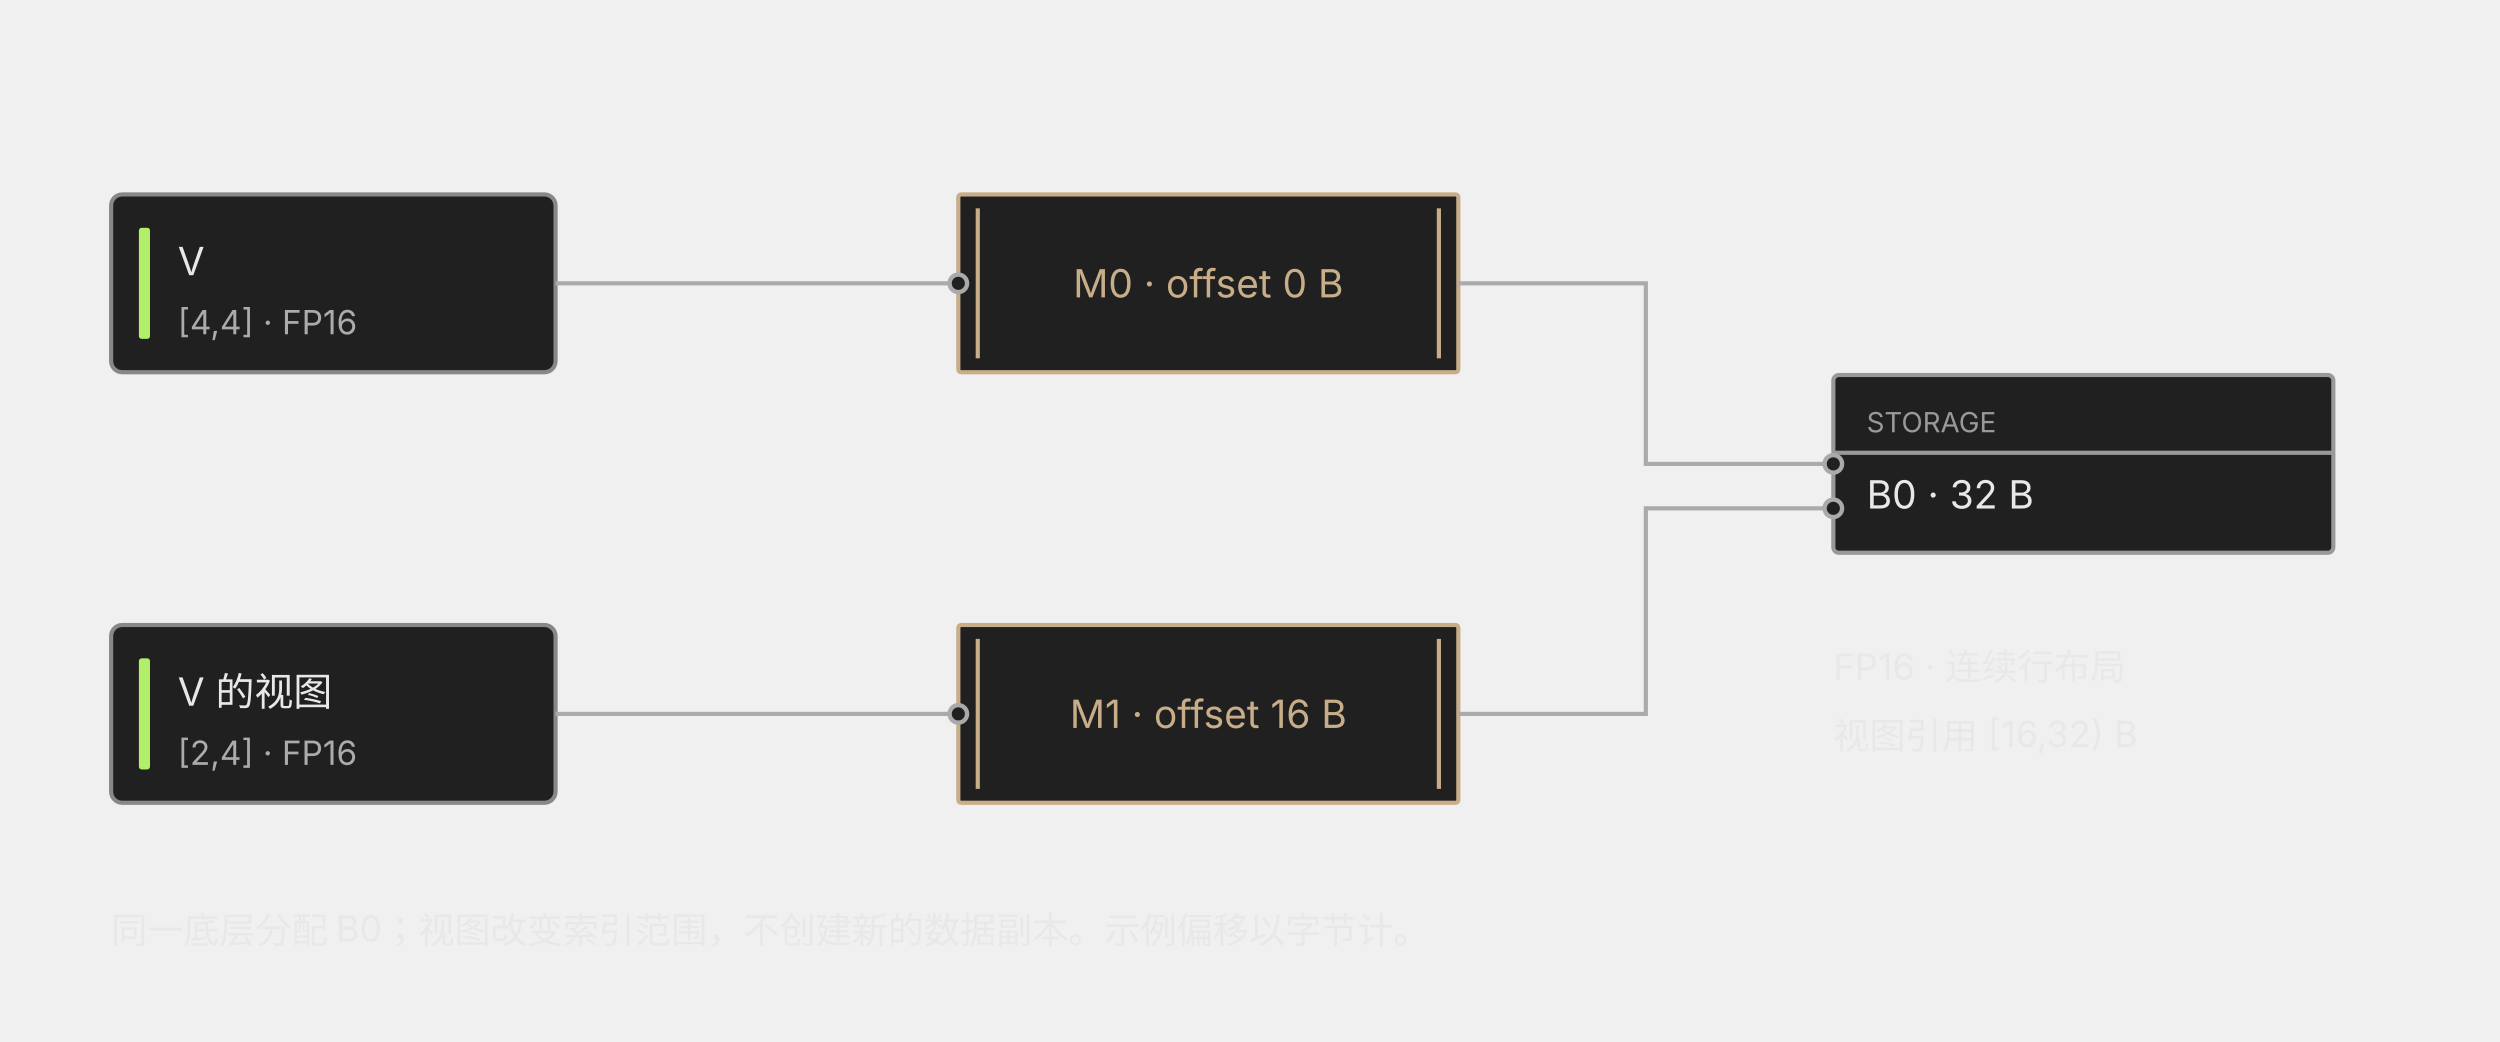
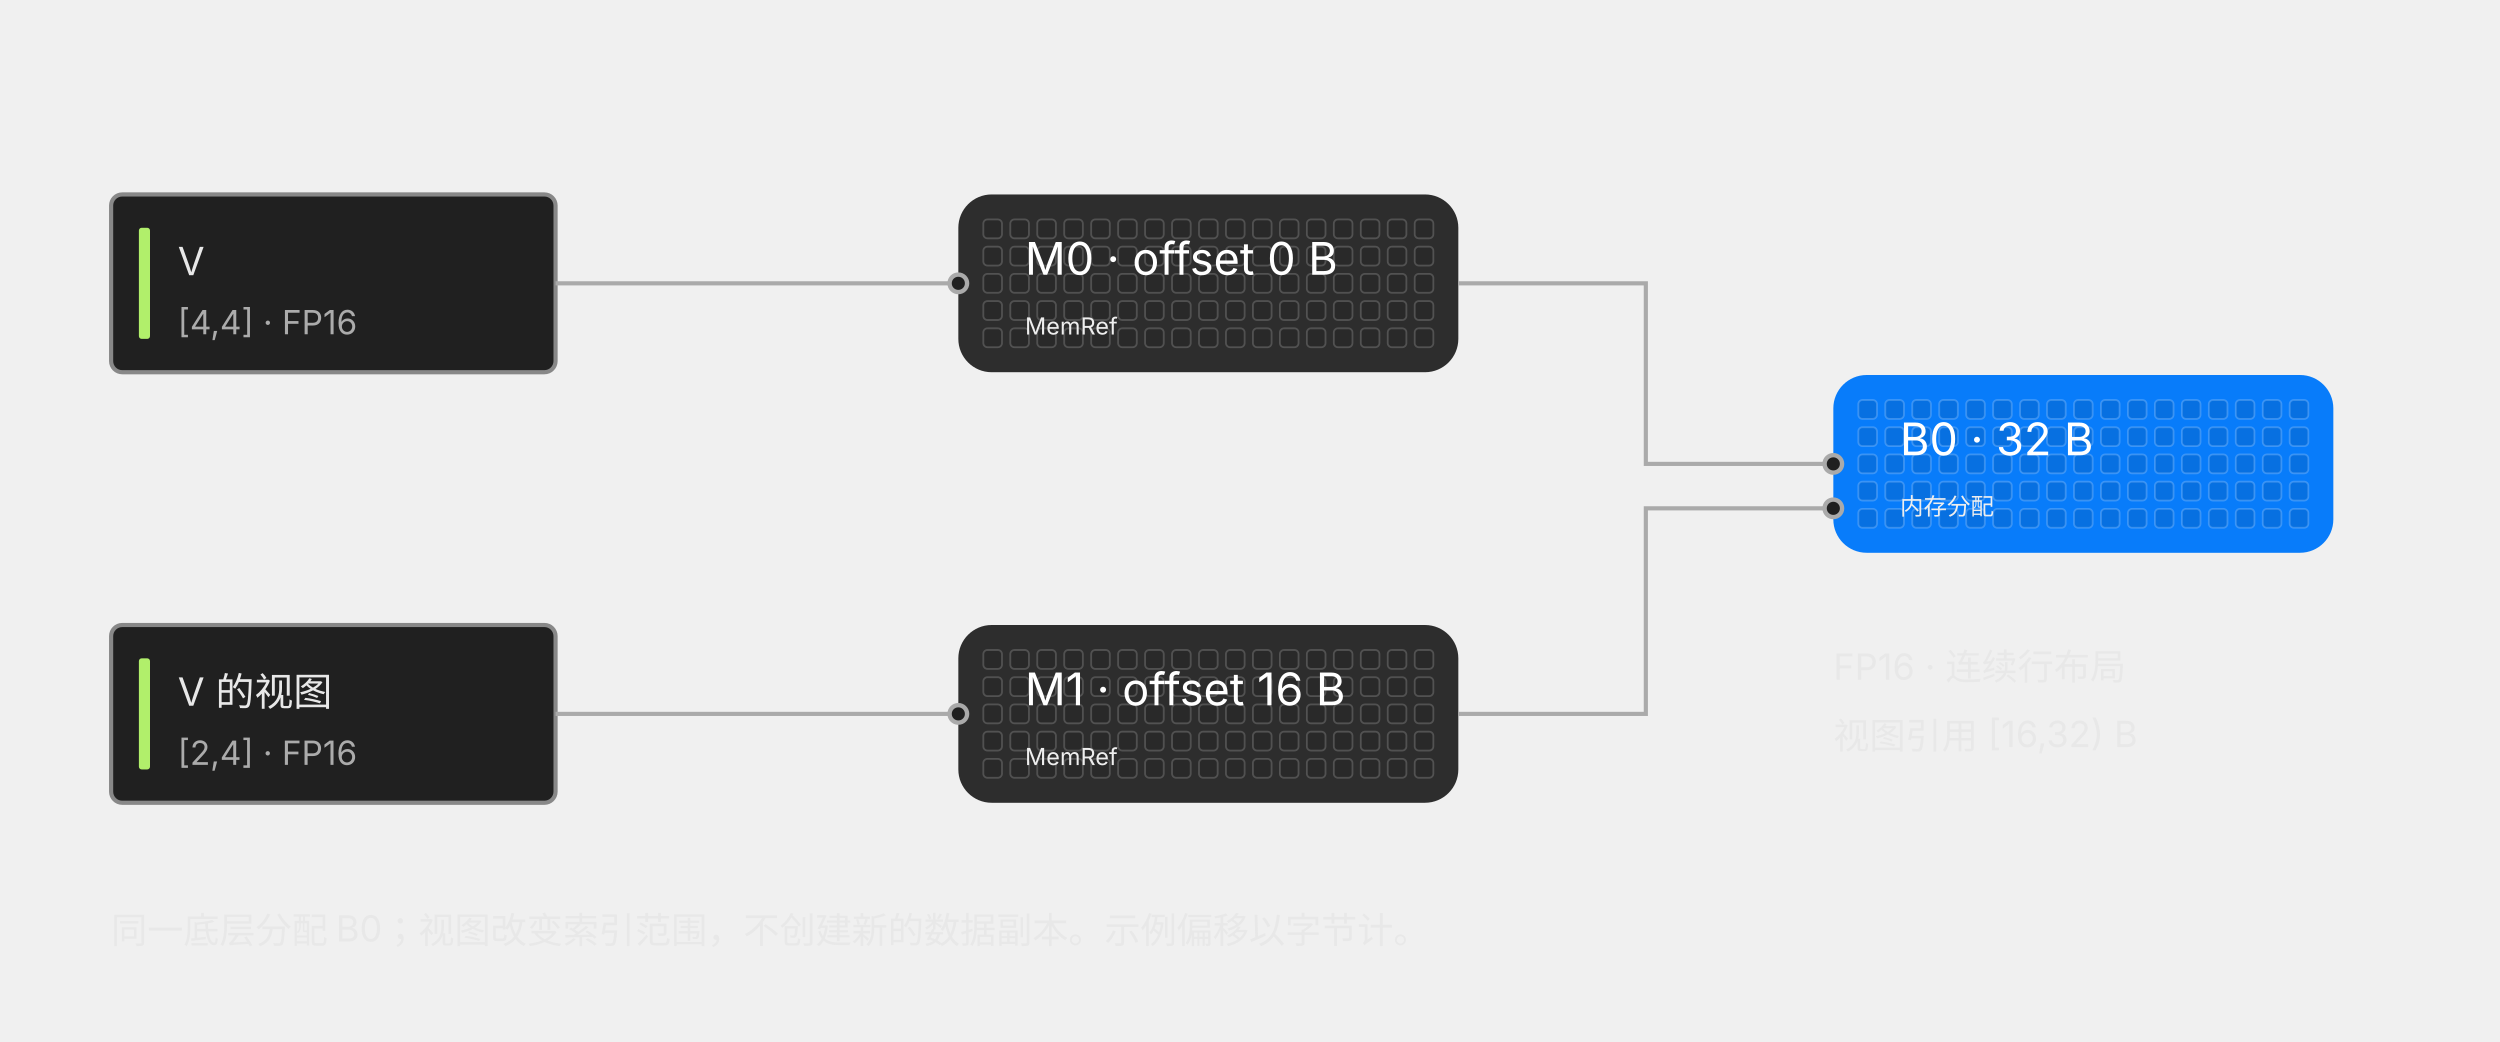
<svg xmlns="http://www.w3.org/2000/svg" viewBox="0 0 900 375" role="img" aria-label="对象与关系示例">
  <style>text{font-family:Inter,'PingFang SC',system-ui,sans-serif}path,rect,circle{stroke-width:1.5}</style>
  <defs>
    <marker id="arrow" viewBox="0 0 10 10" refX="9" refY="5" markerWidth="7" markerHeight="7" orient="auto">
      <path d="M1 1L9 5L1 9" stroke="#aaa" fill="none" />
    </marker>
    <marker id="bind" viewBox="0 0 10 10" refX="5" refY="5" markerWidth="7" markerHeight="7">
      <circle cx="5" cy="5" r="3" stroke="#aaa" fill="#202020" />
    </marker>
    <marker id="map" viewBox="0 0 10 10" refX="8" refY="5" markerWidth="8" markerHeight="8">
      <path d="M1 5L5 1L9 5L5 9Z" stroke="#aaa" fill="#202020" />
    </marker>
  </defs>
  <g data-object="V" data-kind="value" data-role="activation" data-representation="collapsed">
    <rect x="40" y="70" width="160" height="64" rx="4" stroke="#888" fill="#202020" />
    <rect x="50" y="82" width="4" height="40" rx="1" stroke="none" fill="#B1EF6B" />
    <text x="64" y="94" font-size="14" fill="#E8E8E8" text-anchor="start" dominant-baseline="middle">V</text>
    <text x="64" y="116" font-size="12" fill="#ababab" text-anchor="start" dominant-baseline="middle">[4,4] · FP16</text>
  </g>
  <g data-object="view" data-kind="view" data-role="activation" data-representation="collapsed">
    <rect x="40" y="225" width="160" height="64" rx="4" stroke="#888" fill="#202020" />
    <rect x="50" y="237" width="4" height="40" rx="1" stroke="none" fill="#B1EF6B" />
    <text x="64" y="249" font-size="14" fill="#E8E8E8" text-anchor="start" dominant-baseline="middle">V 的视图</text>
    <text x="64" y="271" font-size="12" fill="#ababab" text-anchor="start" dominant-baseline="middle">[2,4] · FP16</text>
  </g>
  <g data-object="M0" data-kind="memref">
-     <rect x="345" y="70" width="180" height="64" rx="1" stroke="#C7AD88" fill="#202020" />
-     <path d="M352,75v54 M518,75v54" stroke="#C7AD88" />
-     <text x="435" y="102" font-size="14" fill="#C7AD88" text-anchor="middle" dominant-baseline="middle">M0 · offset 0 B</text>
+     <rect x="345" y="70" width="180" height="64" rx="12" stroke="none" fill="#2d2d2d" />
+     <rect x="354" y="79" width="6.706" height="6.8" rx="1.5" stroke="#aaa" fill="#000" fill-opacity=".10" style="stroke-width:.65;stroke-opacity:.30" />
+     <rect x="363.706" y="79" width="6.706" height="6.8" rx="1.5" stroke="#aaa" fill="#000" fill-opacity=".10" style="stroke-width:.65;stroke-opacity:.30" />
+     <rect x="373.412" y="79" width="6.706" height="6.8" rx="1.5" stroke="#aaa" fill="#000" fill-opacity=".10" style="stroke-width:.65;stroke-opacity:.30" />
+     <rect x="383.118" y="79" width="6.706" height="6.8" rx="1.5" stroke="#aaa" fill="#000" fill-opacity=".10" style="stroke-width:.65;stroke-opacity:.30" />
+     <rect x="392.824" y="79" width="6.706" height="6.8" rx="1.5" stroke="#aaa" fill="#000" fill-opacity=".10" style="stroke-width:.65;stroke-opacity:.30" />
+     <rect x="402.529" y="79" width="6.706" height="6.8" rx="1.5" stroke="#aaa" fill="#000" fill-opacity=".10" style="stroke-width:.65;stroke-opacity:.30" />
+     <rect x="412.235" y="79" width="6.706" height="6.8" rx="1.5" stroke="#aaa" fill="#000" fill-opacity=".10" style="stroke-width:.65;stroke-opacity:.30" />
+     <rect x="421.941" y="79" width="6.706" height="6.8" rx="1.5" stroke="#aaa" fill="#000" fill-opacity=".10" style="stroke-width:.65;stroke-opacity:.30" />
+     <rect x="431.647" y="79" width="6.706" height="6.8" rx="1.5" stroke="#aaa" fill="#000" fill-opacity=".10" style="stroke-width:.65;stroke-opacity:.30" />
+     <rect x="441.353" y="79" width="6.706" height="6.8" rx="1.5" stroke="#aaa" fill="#000" fill-opacity=".10" style="stroke-width:.65;stroke-opacity:.30" />
+     <rect x="451.059" y="79" width="6.706" height="6.8" rx="1.5" stroke="#aaa" fill="#000" fill-opacity=".10" style="stroke-width:.65;stroke-opacity:.30" />
+     <rect x="460.765" y="79" width="6.706" height="6.8" rx="1.5" stroke="#aaa" fill="#000" fill-opacity=".10" style="stroke-width:.65;stroke-opacity:.30" />
+     <rect x="470.471" y="79" width="6.706" height="6.8" rx="1.5" stroke="#aaa" fill="#000" fill-opacity=".10" style="stroke-width:.65;stroke-opacity:.30" />
+     <rect x="480.176" y="79" width="6.706" height="6.8" rx="1.5" stroke="#aaa" fill="#000" fill-opacity=".10" style="stroke-width:.65;stroke-opacity:.30" />
+     <rect x="489.882" y="79" width="6.706" height="6.8" rx="1.5" stroke="#aaa" fill="#000" fill-opacity=".10" style="stroke-width:.65;stroke-opacity:.30" />
+     <rect x="499.588" y="79" width="6.706" height="6.8" rx="1.5" stroke="#aaa" fill="#000" fill-opacity=".10" style="stroke-width:.65;stroke-opacity:.30" />
+     <rect x="509.294" y="79" width="6.706" height="6.8" rx="1.5" stroke="#aaa" fill="#000" fill-opacity=".10" style="stroke-width:.65;stroke-opacity:.30" />
+     <rect x="354" y="88.8" width="6.706" height="6.8" rx="1.5" stroke="#aaa" fill="#000" fill-opacity=".10" style="stroke-width:.65;stroke-opacity:.30" />
+     <rect x="363.706" y="88.8" width="6.706" height="6.8" rx="1.5" stroke="#aaa" fill="#000" fill-opacity=".10" style="stroke-width:.65;stroke-opacity:.30" />
+     <rect x="373.412" y="88.8" width="6.706" height="6.8" rx="1.5" stroke="#aaa" fill="#000" fill-opacity=".10" style="stroke-width:.65;stroke-opacity:.30" />
+     <rect x="383.118" y="88.8" width="6.706" height="6.8" rx="1.5" stroke="#aaa" fill="#000" fill-opacity=".10" style="stroke-width:.65;stroke-opacity:.30" />
+     <rect x="392.824" y="88.8" width="6.706" height="6.8" rx="1.5" stroke="#aaa" fill="#000" fill-opacity=".10" style="stroke-width:.65;stroke-opacity:.30" />
+     <rect x="402.529" y="88.8" width="6.706" height="6.8" rx="1.5" stroke="#aaa" fill="#000" fill-opacity=".10" style="stroke-width:.65;stroke-opacity:.30" />
+     <rect x="412.235" y="88.8" width="6.706" height="6.8" rx="1.5" stroke="#aaa" fill="#000" fill-opacity=".10" style="stroke-width:.65;stroke-opacity:.30" />
+     <rect x="421.941" y="88.8" width="6.706" height="6.8" rx="1.5" stroke="#aaa" fill="#000" fill-opacity=".10" style="stroke-width:.65;stroke-opacity:.30" />
+     <rect x="431.647" y="88.8" width="6.706" height="6.8" rx="1.5" stroke="#aaa" fill="#000" fill-opacity=".10" style="stroke-width:.65;stroke-opacity:.30" />
+     <rect x="441.353" y="88.8" width="6.706" height="6.8" rx="1.5" stroke="#aaa" fill="#000" fill-opacity=".10" style="stroke-width:.65;stroke-opacity:.30" />
+     <rect x="451.059" y="88.8" width="6.706" height="6.8" rx="1.5" stroke="#aaa" fill="#000" fill-opacity=".10" style="stroke-width:.65;stroke-opacity:.30" />
+     <rect x="460.765" y="88.8" width="6.706" height="6.8" rx="1.5" stroke="#aaa" fill="#000" fill-opacity=".10" style="stroke-width:.65;stroke-opacity:.30" />
+     <rect x="470.471" y="88.8" width="6.706" height="6.8" rx="1.5" stroke="#aaa" fill="#000" fill-opacity=".10" style="stroke-width:.65;stroke-opacity:.30" />
+     <rect x="480.176" y="88.8" width="6.706" height="6.8" rx="1.5" stroke="#aaa" fill="#000" fill-opacity=".10" style="stroke-width:.65;stroke-opacity:.30" />
+     <rect x="489.882" y="88.8" width="6.706" height="6.8" rx="1.5" stroke="#aaa" fill="#000" fill-opacity=".10" style="stroke-width:.65;stroke-opacity:.30" />
+     <rect x="499.588" y="88.8" width="6.706" height="6.8" rx="1.5" stroke="#aaa" fill="#000" fill-opacity=".10" style="stroke-width:.65;stroke-opacity:.30" />
+     <rect x="509.294" y="88.8" width="6.706" height="6.8" rx="1.5" stroke="#aaa" fill="#000" fill-opacity=".10" style="stroke-width:.65;stroke-opacity:.30" />
+     <rect x="354" y="98.6" width="6.706" height="6.8" rx="1.5" stroke="#aaa" fill="#000" fill-opacity=".10" style="stroke-width:.65;stroke-opacity:.30" />
+     <rect x="363.706" y="98.6" width="6.706" height="6.8" rx="1.5" stroke="#aaa" fill="#000" fill-opacity=".10" style="stroke-width:.65;stroke-opacity:.30" />
+     <rect x="373.412" y="98.6" width="6.706" height="6.8" rx="1.5" stroke="#aaa" fill="#000" fill-opacity=".10" style="stroke-width:.65;stroke-opacity:.30" />
+     <rect x="383.118" y="98.6" width="6.706" height="6.8" rx="1.5" stroke="#aaa" fill="#000" fill-opacity=".10" style="stroke-width:.65;stroke-opacity:.30" />
+     <rect x="392.824" y="98.6" width="6.706" height="6.8" rx="1.5" stroke="#aaa" fill="#000" fill-opacity=".10" style="stroke-width:.65;stroke-opacity:.30" />
+     <rect x="402.529" y="98.6" width="6.706" height="6.8" rx="1.5" stroke="#aaa" fill="#000" fill-opacity=".10" style="stroke-width:.65;stroke-opacity:.30" />
+     <rect x="412.235" y="98.6" width="6.706" height="6.8" rx="1.5" stroke="#aaa" fill="#000" fill-opacity=".10" style="stroke-width:.65;stroke-opacity:.30" />
+     <rect x="421.941" y="98.6" width="6.706" height="6.8" rx="1.5" stroke="#aaa" fill="#000" fill-opacity=".10" style="stroke-width:.65;stroke-opacity:.30" />
+     <rect x="431.647" y="98.6" width="6.706" height="6.8" rx="1.5" stroke="#aaa" fill="#000" fill-opacity=".10" style="stroke-width:.65;stroke-opacity:.30" />
+     <rect x="441.353" y="98.6" width="6.706" height="6.8" rx="1.5" stroke="#aaa" fill="#000" fill-opacity=".10" style="stroke-width:.65;stroke-opacity:.30" />
+     <rect x="451.059" y="98.6" width="6.706" height="6.8" rx="1.5" stroke="#aaa" fill="#000" fill-opacity=".10" style="stroke-width:.65;stroke-opacity:.30" />
+     <rect x="460.765" y="98.6" width="6.706" height="6.8" rx="1.5" stroke="#aaa" fill="#000" fill-opacity=".10" style="stroke-width:.65;stroke-opacity:.30" />
+     <rect x="470.471" y="98.6" width="6.706" height="6.8" rx="1.5" stroke="#aaa" fill="#000" fill-opacity=".10" style="stroke-width:.65;stroke-opacity:.30" />
+     <rect x="480.176" y="98.6" width="6.706" height="6.8" rx="1.5" stroke="#aaa" fill="#000" fill-opacity=".10" style="stroke-width:.65;stroke-opacity:.30" />
+     <rect x="489.882" y="98.6" width="6.706" height="6.8" rx="1.5" stroke="#aaa" fill="#000" fill-opacity=".10" style="stroke-width:.65;stroke-opacity:.30" />
+     <rect x="499.588" y="98.6" width="6.706" height="6.8" rx="1.5" stroke="#aaa" fill="#000" fill-opacity=".10" style="stroke-width:.65;stroke-opacity:.30" />
+     <rect x="509.294" y="98.6" width="6.706" height="6.8" rx="1.5" stroke="#aaa" fill="#000" fill-opacity=".10" style="stroke-width:.65;stroke-opacity:.30" />
+     <rect x="354" y="108.4" width="6.706" height="6.8" rx="1.5" stroke="#aaa" fill="#000" fill-opacity=".10" style="stroke-width:.65;stroke-opacity:.30" />
+     <rect x="363.706" y="108.4" width="6.706" height="6.8" rx="1.5" stroke="#aaa" fill="#000" fill-opacity=".10" style="stroke-width:.65;stroke-opacity:.30" />
+     <rect x="373.412" y="108.4" width="6.706" height="6.8" rx="1.5" stroke="#aaa" fill="#000" fill-opacity=".10" style="stroke-width:.65;stroke-opacity:.30" />
+     <rect x="383.118" y="108.4" width="6.706" height="6.8" rx="1.5" stroke="#aaa" fill="#000" fill-opacity=".10" style="stroke-width:.65;stroke-opacity:.30" />
+     <rect x="392.824" y="108.4" width="6.706" height="6.8" rx="1.5" stroke="#aaa" fill="#000" fill-opacity=".10" style="stroke-width:.65;stroke-opacity:.30" />
+     <rect x="402.529" y="108.4" width="6.706" height="6.8" rx="1.5" stroke="#aaa" fill="#000" fill-opacity=".10" style="stroke-width:.65;stroke-opacity:.30" />
+     <rect x="412.235" y="108.4" width="6.706" height="6.8" rx="1.5" stroke="#aaa" fill="#000" fill-opacity=".10" style="stroke-width:.65;stroke-opacity:.30" />
+     <rect x="421.941" y="108.4" width="6.706" height="6.8" rx="1.5" stroke="#aaa" fill="#000" fill-opacity=".10" style="stroke-width:.65;stroke-opacity:.30" />
+     <rect x="431.647" y="108.4" width="6.706" height="6.8" rx="1.5" stroke="#aaa" fill="#000" fill-opacity=".10" style="stroke-width:.65;stroke-opacity:.30" />
+     <rect x="441.353" y="108.4" width="6.706" height="6.8" rx="1.5" stroke="#aaa" fill="#000" fill-opacity=".10" style="stroke-width:.65;stroke-opacity:.30" />
+     <rect x="451.059" y="108.4" width="6.706" height="6.8" rx="1.5" stroke="#aaa" fill="#000" fill-opacity=".10" style="stroke-width:.65;stroke-opacity:.30" />
+     <rect x="460.765" y="108.4" width="6.706" height="6.8" rx="1.5" stroke="#aaa" fill="#000" fill-opacity=".10" style="stroke-width:.65;stroke-opacity:.30" />
+     <rect x="470.471" y="108.4" width="6.706" height="6.8" rx="1.5" stroke="#aaa" fill="#000" fill-opacity=".10" style="stroke-width:.65;stroke-opacity:.30" />
+     <rect x="480.176" y="108.4" width="6.706" height="6.8" rx="1.5" stroke="#aaa" fill="#000" fill-opacity=".10" style="stroke-width:.65;stroke-opacity:.30" />
+     <rect x="489.882" y="108.4" width="6.706" height="6.8" rx="1.5" stroke="#aaa" fill="#000" fill-opacity=".10" style="stroke-width:.65;stroke-opacity:.30" />
+     <rect x="499.588" y="108.4" width="6.706" height="6.8" rx="1.5" stroke="#aaa" fill="#000" fill-opacity=".10" style="stroke-width:.65;stroke-opacity:.30" />
+     <rect x="509.294" y="108.4" width="6.706" height="6.8" rx="1.5" stroke="#aaa" fill="#000" fill-opacity=".10" style="stroke-width:.65;stroke-opacity:.30" />
+     <rect x="354" y="118.2" width="6.706" height="6.8" rx="1.5" stroke="#aaa" fill="#000" fill-opacity=".10" style="stroke-width:.65;stroke-opacity:.30" />
+     <rect x="363.706" y="118.2" width="6.706" height="6.8" rx="1.5" stroke="#aaa" fill="#000" fill-opacity=".10" style="stroke-width:.65;stroke-opacity:.30" />
+     <rect x="373.412" y="118.2" width="6.706" height="6.8" rx="1.5" stroke="#aaa" fill="#000" fill-opacity=".10" style="stroke-width:.65;stroke-opacity:.30" />
+     <rect x="383.118" y="118.2" width="6.706" height="6.8" rx="1.5" stroke="#aaa" fill="#000" fill-opacity=".10" style="stroke-width:.65;stroke-opacity:.30" />
+     <rect x="392.824" y="118.2" width="6.706" height="6.8" rx="1.5" stroke="#aaa" fill="#000" fill-opacity=".10" style="stroke-width:.65;stroke-opacity:.30" />
+     <rect x="402.529" y="118.2" width="6.706" height="6.8" rx="1.5" stroke="#aaa" fill="#000" fill-opacity=".10" style="stroke-width:.65;stroke-opacity:.30" />
+     <rect x="412.235" y="118.2" width="6.706" height="6.8" rx="1.5" stroke="#aaa" fill="#000" fill-opacity=".10" style="stroke-width:.65;stroke-opacity:.30" />
+     <rect x="421.941" y="118.2" width="6.706" height="6.8" rx="1.5" stroke="#aaa" fill="#000" fill-opacity=".10" style="stroke-width:.65;stroke-opacity:.30" />
+     <rect x="431.647" y="118.2" width="6.706" height="6.8" rx="1.5" stroke="#aaa" fill="#000" fill-opacity=".10" style="stroke-width:.65;stroke-opacity:.30" />
+     <rect x="441.353" y="118.2" width="6.706" height="6.8" rx="1.5" stroke="#aaa" fill="#000" fill-opacity=".10" style="stroke-width:.65;stroke-opacity:.30" />
+     <rect x="451.059" y="118.2" width="6.706" height="6.8" rx="1.5" stroke="#aaa" fill="#000" fill-opacity=".10" style="stroke-width:.65;stroke-opacity:.30" />
+     <rect x="460.765" y="118.2" width="6.706" height="6.8" rx="1.5" stroke="#aaa" fill="#000" fill-opacity=".10" style="stroke-width:.65;stroke-opacity:.30" />
+     <rect x="470.471" y="118.2" width="6.706" height="6.8" rx="1.5" stroke="#aaa" fill="#000" fill-opacity=".10" style="stroke-width:.65;stroke-opacity:.30" />
+     <rect x="480.176" y="118.2" width="6.706" height="6.8" rx="1.5" stroke="#aaa" fill="#000" fill-opacity=".10" style="stroke-width:.65;stroke-opacity:.30" />
+     <rect x="489.882" y="118.2" width="6.706" height="6.8" rx="1.5" stroke="#aaa" fill="#000" fill-opacity=".10" style="stroke-width:.65;stroke-opacity:.30" />
+     <rect x="499.588" y="118.2" width="6.706" height="6.8" rx="1.5" stroke="#aaa" fill="#000" fill-opacity=".10" style="stroke-width:.65;stroke-opacity:.30" />
+     <rect x="509.294" y="118.2" width="6.706" height="6.8" rx="1.5" stroke="#aaa" fill="#000" fill-opacity=".10" style="stroke-width:.65;stroke-opacity:.30" />
+     <text x="369" y="93.04" font-size="16.2" fill="#fff" text-anchor="start" dominant-baseline="middle">M0 · offset 0 B</text>
+     <text x="369" y="117.36" font-size="8.46" fill="#eee" text-anchor="start" dominant-baseline="middle">MemRef</text>
  </g>
  <g data-object="M1" data-kind="memref">
-     <rect x="345" y="225" width="180" height="64" rx="1" stroke="#C7AD88" fill="#202020" />
-     <path d="M352,230v54 M518,230v54" stroke="#C7AD88" />
-     <text x="435" y="257" font-size="14" fill="#C7AD88" text-anchor="middle" dominant-baseline="middle">M1 · offset 16 B</text>
+     <rect x="345" y="225" width="180" height="64" rx="12" stroke="none" fill="#2d2d2d" />
+     <rect x="354" y="234" width="6.706" height="6.8" rx="1.5" stroke="#aaa" fill="#000" fill-opacity=".10" style="stroke-width:.65;stroke-opacity:.30" />
+     <rect x="363.706" y="234" width="6.706" height="6.8" rx="1.5" stroke="#aaa" fill="#000" fill-opacity=".10" style="stroke-width:.65;stroke-opacity:.30" />
+     <rect x="373.412" y="234" width="6.706" height="6.8" rx="1.5" stroke="#aaa" fill="#000" fill-opacity=".10" style="stroke-width:.65;stroke-opacity:.30" />
+     <rect x="383.118" y="234" width="6.706" height="6.8" rx="1.5" stroke="#aaa" fill="#000" fill-opacity=".10" style="stroke-width:.65;stroke-opacity:.30" />
+     <rect x="392.824" y="234" width="6.706" height="6.8" rx="1.5" stroke="#aaa" fill="#000" fill-opacity=".10" style="stroke-width:.65;stroke-opacity:.30" />
+     <rect x="402.529" y="234" width="6.706" height="6.8" rx="1.5" stroke="#aaa" fill="#000" fill-opacity=".10" style="stroke-width:.65;stroke-opacity:.30" />
+     <rect x="412.235" y="234" width="6.706" height="6.8" rx="1.5" stroke="#aaa" fill="#000" fill-opacity=".10" style="stroke-width:.65;stroke-opacity:.30" />
+     <rect x="421.941" y="234" width="6.706" height="6.8" rx="1.5" stroke="#aaa" fill="#000" fill-opacity=".10" style="stroke-width:.65;stroke-opacity:.30" />
+     <rect x="431.647" y="234" width="6.706" height="6.8" rx="1.5" stroke="#aaa" fill="#000" fill-opacity=".10" style="stroke-width:.65;stroke-opacity:.30" />
+     <rect x="441.353" y="234" width="6.706" height="6.8" rx="1.5" stroke="#aaa" fill="#000" fill-opacity=".10" style="stroke-width:.65;stroke-opacity:.30" />
+     <rect x="451.059" y="234" width="6.706" height="6.8" rx="1.5" stroke="#aaa" fill="#000" fill-opacity=".10" style="stroke-width:.65;stroke-opacity:.30" />
+     <rect x="460.765" y="234" width="6.706" height="6.8" rx="1.5" stroke="#aaa" fill="#000" fill-opacity=".10" style="stroke-width:.65;stroke-opacity:.30" />
+     <rect x="470.471" y="234" width="6.706" height="6.8" rx="1.5" stroke="#aaa" fill="#000" fill-opacity=".10" style="stroke-width:.65;stroke-opacity:.30" />
+     <rect x="480.176" y="234" width="6.706" height="6.8" rx="1.5" stroke="#aaa" fill="#000" fill-opacity=".10" style="stroke-width:.65;stroke-opacity:.30" />
+     <rect x="489.882" y="234" width="6.706" height="6.8" rx="1.5" stroke="#aaa" fill="#000" fill-opacity=".10" style="stroke-width:.65;stroke-opacity:.30" />
+     <rect x="499.588" y="234" width="6.706" height="6.8" rx="1.5" stroke="#aaa" fill="#000" fill-opacity=".10" style="stroke-width:.65;stroke-opacity:.30" />
+     <rect x="509.294" y="234" width="6.706" height="6.8" rx="1.5" stroke="#aaa" fill="#000" fill-opacity=".10" style="stroke-width:.65;stroke-opacity:.30" />
+     <rect x="354" y="243.8" width="6.706" height="6.8" rx="1.5" stroke="#aaa" fill="#000" fill-opacity=".10" style="stroke-width:.65;stroke-opacity:.30" />
+     <rect x="363.706" y="243.8" width="6.706" height="6.8" rx="1.5" stroke="#aaa" fill="#000" fill-opacity=".10" style="stroke-width:.65;stroke-opacity:.30" />
+     <rect x="373.412" y="243.8" width="6.706" height="6.8" rx="1.5" stroke="#aaa" fill="#000" fill-opacity=".10" style="stroke-width:.65;stroke-opacity:.30" />
+     <rect x="383.118" y="243.8" width="6.706" height="6.8" rx="1.5" stroke="#aaa" fill="#000" fill-opacity=".10" style="stroke-width:.65;stroke-opacity:.30" />
+     <rect x="392.824" y="243.8" width="6.706" height="6.8" rx="1.5" stroke="#aaa" fill="#000" fill-opacity=".10" style="stroke-width:.65;stroke-opacity:.30" />
+     <rect x="402.529" y="243.8" width="6.706" height="6.8" rx="1.5" stroke="#aaa" fill="#000" fill-opacity=".10" style="stroke-width:.65;stroke-opacity:.30" />
+     <rect x="412.235" y="243.8" width="6.706" height="6.8" rx="1.5" stroke="#aaa" fill="#000" fill-opacity=".10" style="stroke-width:.65;stroke-opacity:.30" />
+     <rect x="421.941" y="243.8" width="6.706" height="6.8" rx="1.5" stroke="#aaa" fill="#000" fill-opacity=".10" style="stroke-width:.65;stroke-opacity:.30" />
+     <rect x="431.647" y="243.8" width="6.706" height="6.8" rx="1.5" stroke="#aaa" fill="#000" fill-opacity=".10" style="stroke-width:.65;stroke-opacity:.30" />
+     <rect x="441.353" y="243.8" width="6.706" height="6.8" rx="1.5" stroke="#aaa" fill="#000" fill-opacity=".10" style="stroke-width:.65;stroke-opacity:.30" />
+     <rect x="451.059" y="243.8" width="6.706" height="6.8" rx="1.5" stroke="#aaa" fill="#000" fill-opacity=".10" style="stroke-width:.65;stroke-opacity:.30" />
+     <rect x="460.765" y="243.8" width="6.706" height="6.8" rx="1.5" stroke="#aaa" fill="#000" fill-opacity=".10" style="stroke-width:.65;stroke-opacity:.30" />
+     <rect x="470.471" y="243.8" width="6.706" height="6.8" rx="1.5" stroke="#aaa" fill="#000" fill-opacity=".10" style="stroke-width:.65;stroke-opacity:.30" />
+     <rect x="480.176" y="243.8" width="6.706" height="6.8" rx="1.5" stroke="#aaa" fill="#000" fill-opacity=".10" style="stroke-width:.65;stroke-opacity:.30" />
+     <rect x="489.882" y="243.8" width="6.706" height="6.8" rx="1.5" stroke="#aaa" fill="#000" fill-opacity=".10" style="stroke-width:.65;stroke-opacity:.30" />
+     <rect x="499.588" y="243.8" width="6.706" height="6.8" rx="1.5" stroke="#aaa" fill="#000" fill-opacity=".10" style="stroke-width:.65;stroke-opacity:.30" />
+     <rect x="509.294" y="243.8" width="6.706" height="6.8" rx="1.5" stroke="#aaa" fill="#000" fill-opacity=".10" style="stroke-width:.65;stroke-opacity:.30" />
+     <rect x="354" y="253.6" width="6.706" height="6.8" rx="1.5" stroke="#aaa" fill="#000" fill-opacity=".10" style="stroke-width:.65;stroke-opacity:.30" />
+     <rect x="363.706" y="253.6" width="6.706" height="6.8" rx="1.5" stroke="#aaa" fill="#000" fill-opacity=".10" style="stroke-width:.65;stroke-opacity:.30" />
+     <rect x="373.412" y="253.6" width="6.706" height="6.8" rx="1.5" stroke="#aaa" fill="#000" fill-opacity=".10" style="stroke-width:.65;stroke-opacity:.30" />
+     <rect x="383.118" y="253.6" width="6.706" height="6.8" rx="1.5" stroke="#aaa" fill="#000" fill-opacity=".10" style="stroke-width:.65;stroke-opacity:.30" />
+     <rect x="392.824" y="253.6" width="6.706" height="6.8" rx="1.5" stroke="#aaa" fill="#000" fill-opacity=".10" style="stroke-width:.65;stroke-opacity:.30" />
+     <rect x="402.529" y="253.6" width="6.706" height="6.8" rx="1.5" stroke="#aaa" fill="#000" fill-opacity=".10" style="stroke-width:.65;stroke-opacity:.30" />
+     <rect x="412.235" y="253.6" width="6.706" height="6.8" rx="1.5" stroke="#aaa" fill="#000" fill-opacity=".10" style="stroke-width:.65;stroke-opacity:.30" />
+     <rect x="421.941" y="253.6" width="6.706" height="6.8" rx="1.5" stroke="#aaa" fill="#000" fill-opacity=".10" style="stroke-width:.65;stroke-opacity:.30" />
+     <rect x="431.647" y="253.6" width="6.706" height="6.8" rx="1.5" stroke="#aaa" fill="#000" fill-opacity=".10" style="stroke-width:.65;stroke-opacity:.30" />
+     <rect x="441.353" y="253.6" width="6.706" height="6.8" rx="1.5" stroke="#aaa" fill="#000" fill-opacity=".10" style="stroke-width:.65;stroke-opacity:.30" />
+     <rect x="451.059" y="253.6" width="6.706" height="6.8" rx="1.5" stroke="#aaa" fill="#000" fill-opacity=".10" style="stroke-width:.65;stroke-opacity:.30" />
+     <rect x="460.765" y="253.6" width="6.706" height="6.8" rx="1.5" stroke="#aaa" fill="#000" fill-opacity=".10" style="stroke-width:.65;stroke-opacity:.30" />
+     <rect x="470.471" y="253.6" width="6.706" height="6.8" rx="1.5" stroke="#aaa" fill="#000" fill-opacity=".10" style="stroke-width:.65;stroke-opacity:.30" />
+     <rect x="480.176" y="253.6" width="6.706" height="6.8" rx="1.5" stroke="#aaa" fill="#000" fill-opacity=".10" style="stroke-width:.65;stroke-opacity:.30" />
+     <rect x="489.882" y="253.6" width="6.706" height="6.8" rx="1.5" stroke="#aaa" fill="#000" fill-opacity=".10" style="stroke-width:.65;stroke-opacity:.30" />
+     <rect x="499.588" y="253.6" width="6.706" height="6.8" rx="1.5" stroke="#aaa" fill="#000" fill-opacity=".10" style="stroke-width:.65;stroke-opacity:.30" />
+     <rect x="509.294" y="253.6" width="6.706" height="6.8" rx="1.5" stroke="#aaa" fill="#000" fill-opacity=".10" style="stroke-width:.65;stroke-opacity:.30" />
+     <rect x="354" y="263.4" width="6.706" height="6.8" rx="1.5" stroke="#aaa" fill="#000" fill-opacity=".10" style="stroke-width:.65;stroke-opacity:.30" />
+     <rect x="363.706" y="263.4" width="6.706" height="6.8" rx="1.5" stroke="#aaa" fill="#000" fill-opacity=".10" style="stroke-width:.65;stroke-opacity:.30" />
+     <rect x="373.412" y="263.4" width="6.706" height="6.8" rx="1.5" stroke="#aaa" fill="#000" fill-opacity=".10" style="stroke-width:.65;stroke-opacity:.30" />
+     <rect x="383.118" y="263.4" width="6.706" height="6.8" rx="1.5" stroke="#aaa" fill="#000" fill-opacity=".10" style="stroke-width:.65;stroke-opacity:.30" />
+     <rect x="392.824" y="263.4" width="6.706" height="6.8" rx="1.5" stroke="#aaa" fill="#000" fill-opacity=".10" style="stroke-width:.65;stroke-opacity:.30" />
+     <rect x="402.529" y="263.4" width="6.706" height="6.8" rx="1.5" stroke="#aaa" fill="#000" fill-opacity=".10" style="stroke-width:.65;stroke-opacity:.30" />
+     <rect x="412.235" y="263.4" width="6.706" height="6.8" rx="1.5" stroke="#aaa" fill="#000" fill-opacity=".10" style="stroke-width:.65;stroke-opacity:.30" />
+     <rect x="421.941" y="263.4" width="6.706" height="6.8" rx="1.5" stroke="#aaa" fill="#000" fill-opacity=".10" style="stroke-width:.65;stroke-opacity:.30" />
+     <rect x="431.647" y="263.4" width="6.706" height="6.8" rx="1.5" stroke="#aaa" fill="#000" fill-opacity=".10" style="stroke-width:.65;stroke-opacity:.30" />
+     <rect x="441.353" y="263.4" width="6.706" height="6.8" rx="1.5" stroke="#aaa" fill="#000" fill-opacity=".10" style="stroke-width:.65;stroke-opacity:.30" />
+     <rect x="451.059" y="263.4" width="6.706" height="6.8" rx="1.5" stroke="#aaa" fill="#000" fill-opacity=".10" style="stroke-width:.65;stroke-opacity:.30" />
+     <rect x="460.765" y="263.4" width="6.706" height="6.8" rx="1.5" stroke="#aaa" fill="#000" fill-opacity=".10" style="stroke-width:.65;stroke-opacity:.30" />
+     <rect x="470.471" y="263.4" width="6.706" height="6.8" rx="1.5" stroke="#aaa" fill="#000" fill-opacity=".10" style="stroke-width:.65;stroke-opacity:.30" />
+     <rect x="480.176" y="263.4" width="6.706" height="6.8" rx="1.5" stroke="#aaa" fill="#000" fill-opacity=".10" style="stroke-width:.65;stroke-opacity:.30" />
+     <rect x="489.882" y="263.4" width="6.706" height="6.8" rx="1.5" stroke="#aaa" fill="#000" fill-opacity=".10" style="stroke-width:.65;stroke-opacity:.30" />
+     <rect x="499.588" y="263.4" width="6.706" height="6.8" rx="1.5" stroke="#aaa" fill="#000" fill-opacity=".10" style="stroke-width:.65;stroke-opacity:.30" />
+     <rect x="509.294" y="263.4" width="6.706" height="6.8" rx="1.5" stroke="#aaa" fill="#000" fill-opacity=".10" style="stroke-width:.65;stroke-opacity:.30" />
+     <rect x="354" y="273.2" width="6.706" height="6.8" rx="1.5" stroke="#aaa" fill="#000" fill-opacity=".10" style="stroke-width:.65;stroke-opacity:.30" />
+     <rect x="363.706" y="273.2" width="6.706" height="6.8" rx="1.5" stroke="#aaa" fill="#000" fill-opacity=".10" style="stroke-width:.65;stroke-opacity:.30" />
+     <rect x="373.412" y="273.2" width="6.706" height="6.8" rx="1.5" stroke="#aaa" fill="#000" fill-opacity=".10" style="stroke-width:.65;stroke-opacity:.30" />
+     <rect x="383.118" y="273.2" width="6.706" height="6.8" rx="1.5" stroke="#aaa" fill="#000" fill-opacity=".10" style="stroke-width:.65;stroke-opacity:.30" />
+     <rect x="392.824" y="273.2" width="6.706" height="6.8" rx="1.5" stroke="#aaa" fill="#000" fill-opacity=".10" style="stroke-width:.65;stroke-opacity:.30" />
+     <rect x="402.529" y="273.2" width="6.706" height="6.8" rx="1.5" stroke="#aaa" fill="#000" fill-opacity=".10" style="stroke-width:.65;stroke-opacity:.30" />
+     <rect x="412.235" y="273.2" width="6.706" height="6.8" rx="1.5" stroke="#aaa" fill="#000" fill-opacity=".10" style="stroke-width:.65;stroke-opacity:.30" />
+     <rect x="421.941" y="273.2" width="6.706" height="6.8" rx="1.5" stroke="#aaa" fill="#000" fill-opacity=".10" style="stroke-width:.65;stroke-opacity:.30" />
+     <rect x="431.647" y="273.2" width="6.706" height="6.8" rx="1.5" stroke="#aaa" fill="#000" fill-opacity=".10" style="stroke-width:.65;stroke-opacity:.30" />
+     <rect x="441.353" y="273.2" width="6.706" height="6.8" rx="1.5" stroke="#aaa" fill="#000" fill-opacity=".10" style="stroke-width:.65;stroke-opacity:.30" />
+     <rect x="451.059" y="273.2" width="6.706" height="6.8" rx="1.5" stroke="#aaa" fill="#000" fill-opacity=".10" style="stroke-width:.65;stroke-opacity:.30" />
+     <rect x="460.765" y="273.2" width="6.706" height="6.8" rx="1.5" stroke="#aaa" fill="#000" fill-opacity=".10" style="stroke-width:.65;stroke-opacity:.30" />
+     <rect x="470.471" y="273.2" width="6.706" height="6.8" rx="1.5" stroke="#aaa" fill="#000" fill-opacity=".10" style="stroke-width:.65;stroke-opacity:.30" />
+     <rect x="480.176" y="273.2" width="6.706" height="6.8" rx="1.5" stroke="#aaa" fill="#000" fill-opacity=".10" style="stroke-width:.65;stroke-opacity:.30" />
+     <rect x="489.882" y="273.2" width="6.706" height="6.8" rx="1.5" stroke="#aaa" fill="#000" fill-opacity=".10" style="stroke-width:.65;stroke-opacity:.30" />
+     <rect x="499.588" y="273.2" width="6.706" height="6.8" rx="1.5" stroke="#aaa" fill="#000" fill-opacity=".10" style="stroke-width:.65;stroke-opacity:.30" />
+     <rect x="509.294" y="273.2" width="6.706" height="6.8" rx="1.5" stroke="#aaa" fill="#000" fill-opacity=".10" style="stroke-width:.65;stroke-opacity:.30" />
+     <text x="369" y="248.04" font-size="16.2" fill="#fff" text-anchor="start" dominant-baseline="middle">M1 · offset 16 B</text>
+     <text x="369" y="272.36" font-size="8.46" fill="#eee" text-anchor="start" dominant-baseline="middle">MemRef</text>
  </g>
  <g data-object="B0" data-kind="storage">
-     <rect x="660" y="135" width="180" height="64" rx="2" stroke="#999" fill="#202020" />
-     <text x="672" y="152" font-size="10" fill="#999" text-anchor="start" dominant-baseline="middle">STORAGE</text>
-     <text x="672" y="178" font-size="14" fill="#E8E8E8" text-anchor="start" dominant-baseline="middle">B0 · 32 B</text>
-     <path d="M660,163h180" stroke="#999" />
+     <rect x="660" y="135" width="180" height="64" rx="12" stroke="none" fill="#087CFA" />
+     <rect x="669" y="144" width="6.706" height="6.8" rx="1.5" stroke="#B3D7FF" fill="#000" fill-opacity=".10" style="stroke-width:.65;stroke-opacity:.30" />
+     <rect x="678.706" y="144" width="6.706" height="6.8" rx="1.5" stroke="#B3D7FF" fill="#000" fill-opacity=".10" style="stroke-width:.65;stroke-opacity:.30" />
+     <rect x="688.412" y="144" width="6.706" height="6.8" rx="1.5" stroke="#B3D7FF" fill="#000" fill-opacity=".10" style="stroke-width:.65;stroke-opacity:.30" />
+     <rect x="698.118" y="144" width="6.706" height="6.8" rx="1.5" stroke="#B3D7FF" fill="#000" fill-opacity=".10" style="stroke-width:.65;stroke-opacity:.30" />
+     <rect x="707.824" y="144" width="6.706" height="6.8" rx="1.5" stroke="#B3D7FF" fill="#000" fill-opacity=".10" style="stroke-width:.65;stroke-opacity:.30" />
+     <rect x="717.529" y="144" width="6.706" height="6.8" rx="1.5" stroke="#B3D7FF" fill="#000" fill-opacity=".10" style="stroke-width:.65;stroke-opacity:.30" />
+     <rect x="727.235" y="144" width="6.706" height="6.8" rx="1.5" stroke="#B3D7FF" fill="#000" fill-opacity=".10" style="stroke-width:.65;stroke-opacity:.30" />
+     <rect x="736.941" y="144" width="6.706" height="6.8" rx="1.5" stroke="#B3D7FF" fill="#000" fill-opacity=".10" style="stroke-width:.65;stroke-opacity:.30" />
+     <rect x="746.647" y="144" width="6.706" height="6.8" rx="1.5" stroke="#B3D7FF" fill="#000" fill-opacity=".10" style="stroke-width:.65;stroke-opacity:.30" />
+     <rect x="756.353" y="144" width="6.706" height="6.8" rx="1.5" stroke="#B3D7FF" fill="#000" fill-opacity=".10" style="stroke-width:.65;stroke-opacity:.30" />
+     <rect x="766.059" y="144" width="6.706" height="6.8" rx="1.5" stroke="#B3D7FF" fill="#000" fill-opacity=".10" style="stroke-width:.65;stroke-opacity:.30" />
+     <rect x="775.765" y="144" width="6.706" height="6.8" rx="1.5" stroke="#B3D7FF" fill="#000" fill-opacity=".10" style="stroke-width:.65;stroke-opacity:.30" />
+     <rect x="785.471" y="144" width="6.706" height="6.8" rx="1.5" stroke="#B3D7FF" fill="#000" fill-opacity=".10" style="stroke-width:.65;stroke-opacity:.30" />
+     <rect x="795.176" y="144" width="6.706" height="6.8" rx="1.5" stroke="#B3D7FF" fill="#000" fill-opacity=".10" style="stroke-width:.65;stroke-opacity:.30" />
+     <rect x="804.882" y="144" width="6.706" height="6.8" rx="1.5" stroke="#B3D7FF" fill="#000" fill-opacity=".10" style="stroke-width:.65;stroke-opacity:.30" />
+     <rect x="814.588" y="144" width="6.706" height="6.8" rx="1.5" stroke="#B3D7FF" fill="#000" fill-opacity=".10" style="stroke-width:.65;stroke-opacity:.30" />
+     <rect x="824.294" y="144" width="6.706" height="6.8" rx="1.5" stroke="#B3D7FF" fill="#000" fill-opacity=".10" style="stroke-width:.65;stroke-opacity:.30" />
+     <rect x="669" y="153.8" width="6.706" height="6.8" rx="1.5" stroke="#B3D7FF" fill="#000" fill-opacity=".10" style="stroke-width:.65;stroke-opacity:.30" />
+     <rect x="678.706" y="153.8" width="6.706" height="6.8" rx="1.5" stroke="#B3D7FF" fill="#000" fill-opacity=".10" style="stroke-width:.65;stroke-opacity:.30" />
+     <rect x="688.412" y="153.8" width="6.706" height="6.8" rx="1.5" stroke="#B3D7FF" fill="#000" fill-opacity=".10" style="stroke-width:.65;stroke-opacity:.30" />
+     <rect x="698.118" y="153.8" width="6.706" height="6.8" rx="1.5" stroke="#B3D7FF" fill="#000" fill-opacity=".10" style="stroke-width:.65;stroke-opacity:.30" />
+     <rect x="707.824" y="153.8" width="6.706" height="6.8" rx="1.5" stroke="#B3D7FF" fill="#000" fill-opacity=".10" style="stroke-width:.65;stroke-opacity:.30" />
+     <rect x="717.529" y="153.8" width="6.706" height="6.8" rx="1.5" stroke="#B3D7FF" fill="#000" fill-opacity=".10" style="stroke-width:.65;stroke-opacity:.30" />
+     <rect x="727.235" y="153.8" width="6.706" height="6.8" rx="1.5" stroke="#B3D7FF" fill="#000" fill-opacity=".10" style="stroke-width:.65;stroke-opacity:.30" />
+     <rect x="736.941" y="153.8" width="6.706" height="6.8" rx="1.5" stroke="#B3D7FF" fill="#000" fill-opacity=".10" style="stroke-width:.65;stroke-opacity:.30" />
+     <rect x="746.647" y="153.8" width="6.706" height="6.8" rx="1.5" stroke="#B3D7FF" fill="#000" fill-opacity=".10" style="stroke-width:.65;stroke-opacity:.30" />
+     <rect x="756.353" y="153.8" width="6.706" height="6.8" rx="1.5" stroke="#B3D7FF" fill="#000" fill-opacity=".10" style="stroke-width:.65;stroke-opacity:.30" />
+     <rect x="766.059" y="153.8" width="6.706" height="6.8" rx="1.5" stroke="#B3D7FF" fill="#000" fill-opacity=".10" style="stroke-width:.65;stroke-opacity:.30" />
+     <rect x="775.765" y="153.8" width="6.706" height="6.8" rx="1.5" stroke="#B3D7FF" fill="#000" fill-opacity=".10" style="stroke-width:.65;stroke-opacity:.30" />
+     <rect x="785.471" y="153.8" width="6.706" height="6.8" rx="1.5" stroke="#B3D7FF" fill="#000" fill-opacity=".10" style="stroke-width:.65;stroke-opacity:.30" />
+     <rect x="795.176" y="153.8" width="6.706" height="6.8" rx="1.5" stroke="#B3D7FF" fill="#000" fill-opacity=".10" style="stroke-width:.65;stroke-opacity:.30" />
+     <rect x="804.882" y="153.8" width="6.706" height="6.8" rx="1.5" stroke="#B3D7FF" fill="#000" fill-opacity=".10" style="stroke-width:.65;stroke-opacity:.30" />
+     <rect x="814.588" y="153.8" width="6.706" height="6.8" rx="1.5" stroke="#B3D7FF" fill="#000" fill-opacity=".10" style="stroke-width:.65;stroke-opacity:.30" />
+     <rect x="824.294" y="153.8" width="6.706" height="6.8" rx="1.5" stroke="#B3D7FF" fill="#000" fill-opacity=".10" style="stroke-width:.65;stroke-opacity:.30" />
+     <rect x="669" y="163.6" width="6.706" height="6.8" rx="1.5" stroke="#B3D7FF" fill="#000" fill-opacity=".10" style="stroke-width:.65;stroke-opacity:.30" />
+     <rect x="678.706" y="163.6" width="6.706" height="6.8" rx="1.5" stroke="#B3D7FF" fill="#000" fill-opacity=".10" style="stroke-width:.65;stroke-opacity:.30" />
+     <rect x="688.412" y="163.6" width="6.706" height="6.8" rx="1.5" stroke="#B3D7FF" fill="#000" fill-opacity=".10" style="stroke-width:.65;stroke-opacity:.30" />
+     <rect x="698.118" y="163.6" width="6.706" height="6.8" rx="1.5" stroke="#B3D7FF" fill="#000" fill-opacity=".10" style="stroke-width:.65;stroke-opacity:.30" />
+     <rect x="707.824" y="163.6" width="6.706" height="6.8" rx="1.5" stroke="#B3D7FF" fill="#000" fill-opacity=".10" style="stroke-width:.65;stroke-opacity:.30" />
+     <rect x="717.529" y="163.6" width="6.706" height="6.8" rx="1.5" stroke="#B3D7FF" fill="#000" fill-opacity=".10" style="stroke-width:.65;stroke-opacity:.30" />
+     <rect x="727.235" y="163.6" width="6.706" height="6.8" rx="1.5" stroke="#B3D7FF" fill="#000" fill-opacity=".10" style="stroke-width:.65;stroke-opacity:.30" />
+     <rect x="736.941" y="163.6" width="6.706" height="6.8" rx="1.5" stroke="#B3D7FF" fill="#000" fill-opacity=".10" style="stroke-width:.65;stroke-opacity:.30" />
+     <rect x="746.647" y="163.6" width="6.706" height="6.8" rx="1.5" stroke="#B3D7FF" fill="#000" fill-opacity=".10" style="stroke-width:.65;stroke-opacity:.30" />
+     <rect x="756.353" y="163.6" width="6.706" height="6.8" rx="1.5" stroke="#B3D7FF" fill="#000" fill-opacity=".10" style="stroke-width:.65;stroke-opacity:.30" />
+     <rect x="766.059" y="163.6" width="6.706" height="6.8" rx="1.5" stroke="#B3D7FF" fill="#000" fill-opacity=".10" style="stroke-width:.65;stroke-opacity:.30" />
+     <rect x="775.765" y="163.6" width="6.706" height="6.8" rx="1.5" stroke="#B3D7FF" fill="#000" fill-opacity=".10" style="stroke-width:.65;stroke-opacity:.30" />
+     <rect x="785.471" y="163.6" width="6.706" height="6.8" rx="1.5" stroke="#B3D7FF" fill="#000" fill-opacity=".10" style="stroke-width:.65;stroke-opacity:.30" />
+     <rect x="795.176" y="163.6" width="6.706" height="6.8" rx="1.5" stroke="#B3D7FF" fill="#000" fill-opacity=".10" style="stroke-width:.65;stroke-opacity:.30" />
+     <rect x="804.882" y="163.6" width="6.706" height="6.8" rx="1.5" stroke="#B3D7FF" fill="#000" fill-opacity=".10" style="stroke-width:.65;stroke-opacity:.30" />
+     <rect x="814.588" y="163.6" width="6.706" height="6.8" rx="1.5" stroke="#B3D7FF" fill="#000" fill-opacity=".10" style="stroke-width:.65;stroke-opacity:.30" />
+     <rect x="824.294" y="163.6" width="6.706" height="6.8" rx="1.5" stroke="#B3D7FF" fill="#000" fill-opacity=".10" style="stroke-width:.65;stroke-opacity:.30" />
+     <rect x="669" y="173.4" width="6.706" height="6.8" rx="1.5" stroke="#B3D7FF" fill="#000" fill-opacity=".10" style="stroke-width:.65;stroke-opacity:.30" />
+     <rect x="678.706" y="173.4" width="6.706" height="6.8" rx="1.5" stroke="#B3D7FF" fill="#000" fill-opacity=".10" style="stroke-width:.65;stroke-opacity:.30" />
+     <rect x="688.412" y="173.4" width="6.706" height="6.8" rx="1.5" stroke="#B3D7FF" fill="#000" fill-opacity=".10" style="stroke-width:.65;stroke-opacity:.30" />
+     <rect x="698.118" y="173.4" width="6.706" height="6.8" rx="1.5" stroke="#B3D7FF" fill="#000" fill-opacity=".10" style="stroke-width:.65;stroke-opacity:.30" />
+     <rect x="707.824" y="173.4" width="6.706" height="6.8" rx="1.5" stroke="#B3D7FF" fill="#000" fill-opacity=".10" style="stroke-width:.65;stroke-opacity:.30" />
+     <rect x="717.529" y="173.4" width="6.706" height="6.8" rx="1.5" stroke="#B3D7FF" fill="#000" fill-opacity=".10" style="stroke-width:.65;stroke-opacity:.30" />
+     <rect x="727.235" y="173.4" width="6.706" height="6.8" rx="1.5" stroke="#B3D7FF" fill="#000" fill-opacity=".10" style="stroke-width:.65;stroke-opacity:.30" />
+     <rect x="736.941" y="173.4" width="6.706" height="6.8" rx="1.5" stroke="#B3D7FF" fill="#000" fill-opacity=".10" style="stroke-width:.65;stroke-opacity:.30" />
+     <rect x="746.647" y="173.4" width="6.706" height="6.8" rx="1.5" stroke="#B3D7FF" fill="#000" fill-opacity=".10" style="stroke-width:.65;stroke-opacity:.30" />
+     <rect x="756.353" y="173.4" width="6.706" height="6.8" rx="1.5" stroke="#B3D7FF" fill="#000" fill-opacity=".10" style="stroke-width:.65;stroke-opacity:.30" />
+     <rect x="766.059" y="173.4" width="6.706" height="6.8" rx="1.5" stroke="#B3D7FF" fill="#000" fill-opacity=".10" style="stroke-width:.65;stroke-opacity:.30" />
+     <rect x="775.765" y="173.4" width="6.706" height="6.8" rx="1.5" stroke="#B3D7FF" fill="#000" fill-opacity=".10" style="stroke-width:.65;stroke-opacity:.30" />
+     <rect x="785.471" y="173.4" width="6.706" height="6.8" rx="1.5" stroke="#B3D7FF" fill="#000" fill-opacity=".10" style="stroke-width:.65;stroke-opacity:.30" />
+     <rect x="795.176" y="173.4" width="6.706" height="6.8" rx="1.5" stroke="#B3D7FF" fill="#000" fill-opacity=".10" style="stroke-width:.65;stroke-opacity:.30" />
+     <rect x="804.882" y="173.4" width="6.706" height="6.8" rx="1.5" stroke="#B3D7FF" fill="#000" fill-opacity=".10" style="stroke-width:.65;stroke-opacity:.30" />
+     <rect x="814.588" y="173.4" width="6.706" height="6.8" rx="1.5" stroke="#B3D7FF" fill="#000" fill-opacity=".10" style="stroke-width:.65;stroke-opacity:.30" />
+     <rect x="824.294" y="173.4" width="6.706" height="6.8" rx="1.5" stroke="#B3D7FF" fill="#000" fill-opacity=".10" style="stroke-width:.65;stroke-opacity:.30" />
+     <rect x="669" y="183.2" width="6.706" height="6.8" rx="1.5" stroke="#B3D7FF" fill="#000" fill-opacity=".10" style="stroke-width:.65;stroke-opacity:.30" />
+     <rect x="678.706" y="183.2" width="6.706" height="6.8" rx="1.5" stroke="#B3D7FF" fill="#000" fill-opacity=".10" style="stroke-width:.65;stroke-opacity:.30" />
+     <rect x="688.412" y="183.2" width="6.706" height="6.8" rx="1.5" stroke="#B3D7FF" fill="#000" fill-opacity=".10" style="stroke-width:.65;stroke-opacity:.30" />
+     <rect x="698.118" y="183.2" width="6.706" height="6.8" rx="1.5" stroke="#B3D7FF" fill="#000" fill-opacity=".10" style="stroke-width:.65;stroke-opacity:.30" />
+     <rect x="707.824" y="183.2" width="6.706" height="6.8" rx="1.5" stroke="#B3D7FF" fill="#000" fill-opacity=".10" style="stroke-width:.65;stroke-opacity:.30" />
+     <rect x="717.529" y="183.2" width="6.706" height="6.8" rx="1.5" stroke="#B3D7FF" fill="#000" fill-opacity=".10" style="stroke-width:.65;stroke-opacity:.30" />
+     <rect x="727.235" y="183.2" width="6.706" height="6.8" rx="1.5" stroke="#B3D7FF" fill="#000" fill-opacity=".10" style="stroke-width:.65;stroke-opacity:.30" />
+     <rect x="736.941" y="183.2" width="6.706" height="6.8" rx="1.5" stroke="#B3D7FF" fill="#000" fill-opacity=".10" style="stroke-width:.65;stroke-opacity:.30" />
+     <rect x="746.647" y="183.2" width="6.706" height="6.8" rx="1.5" stroke="#B3D7FF" fill="#000" fill-opacity=".10" style="stroke-width:.65;stroke-opacity:.30" />
+     <rect x="756.353" y="183.2" width="6.706" height="6.8" rx="1.5" stroke="#B3D7FF" fill="#000" fill-opacity=".10" style="stroke-width:.65;stroke-opacity:.30" />
+     <rect x="766.059" y="183.2" width="6.706" height="6.8" rx="1.5" stroke="#B3D7FF" fill="#000" fill-opacity=".10" style="stroke-width:.65;stroke-opacity:.30" />
+     <rect x="775.765" y="183.2" width="6.706" height="6.8" rx="1.5" stroke="#B3D7FF" fill="#000" fill-opacity=".10" style="stroke-width:.65;stroke-opacity:.30" />
+     <rect x="785.471" y="183.2" width="6.706" height="6.8" rx="1.5" stroke="#B3D7FF" fill="#000" fill-opacity=".10" style="stroke-width:.65;stroke-opacity:.30" />
+     <rect x="795.176" y="183.2" width="6.706" height="6.8" rx="1.5" stroke="#B3D7FF" fill="#000" fill-opacity=".10" style="stroke-width:.65;stroke-opacity:.30" />
+     <rect x="804.882" y="183.2" width="6.706" height="6.8" rx="1.5" stroke="#B3D7FF" fill="#000" fill-opacity=".10" style="stroke-width:.65;stroke-opacity:.30" />
+     <rect x="814.588" y="183.2" width="6.706" height="6.8" rx="1.5" stroke="#B3D7FF" fill="#000" fill-opacity=".10" style="stroke-width:.65;stroke-opacity:.30" />
+     <rect x="824.294" y="183.2" width="6.706" height="6.8" rx="1.5" stroke="#B3D7FF" fill="#000" fill-opacity=".10" style="stroke-width:.65;stroke-opacity:.30" />
+     <text x="684" y="158.04" font-size="16.2" fill="#fff" text-anchor="start" dominant-baseline="middle">B0 · 32 B</text>
+     <text x="684" y="182.36" font-size="8.46" fill="#eee" text-anchor="start" dominant-baseline="middle">内存分配</text>
  </g>
  <path data-relation="binding" d="M200 102 H272.5 V102 H345" fill="none" stroke="#aaa" marker-end="url(#bind)" />
  <path data-relation="binding" d="M200 257 H272.5 V257 H345" fill="none" stroke="#aaa" marker-end="url(#bind)" />
  <path data-relation="binding" d="M525 102 H592.5 V167 H660" fill="none" stroke="#aaa" marker-end="url(#bind)" />
  <path data-relation="binding" d="M525 257 H592.5 V183 H660" fill="none" stroke="#aaa" marker-end="url(#bind)" />
  <text x="660" y="240" font-size="13" fill="#E8E8E8" text-anchor="start" dominant-baseline="middle">FP16 · 连续行布局</text>
  <text x="660" y="265" font-size="13" fill="#E8E8E8" text-anchor="start" dominant-baseline="middle">视图引用 [16,32) B</text>
  <text x="40" y="335" font-size="13" fill="#E8E8E8" text-anchor="start" dominant-baseline="middle">同一底层分配 B0；视图改变索引范围，不创建新的数据副本。示例偏移以字节计。</text>
</svg>
